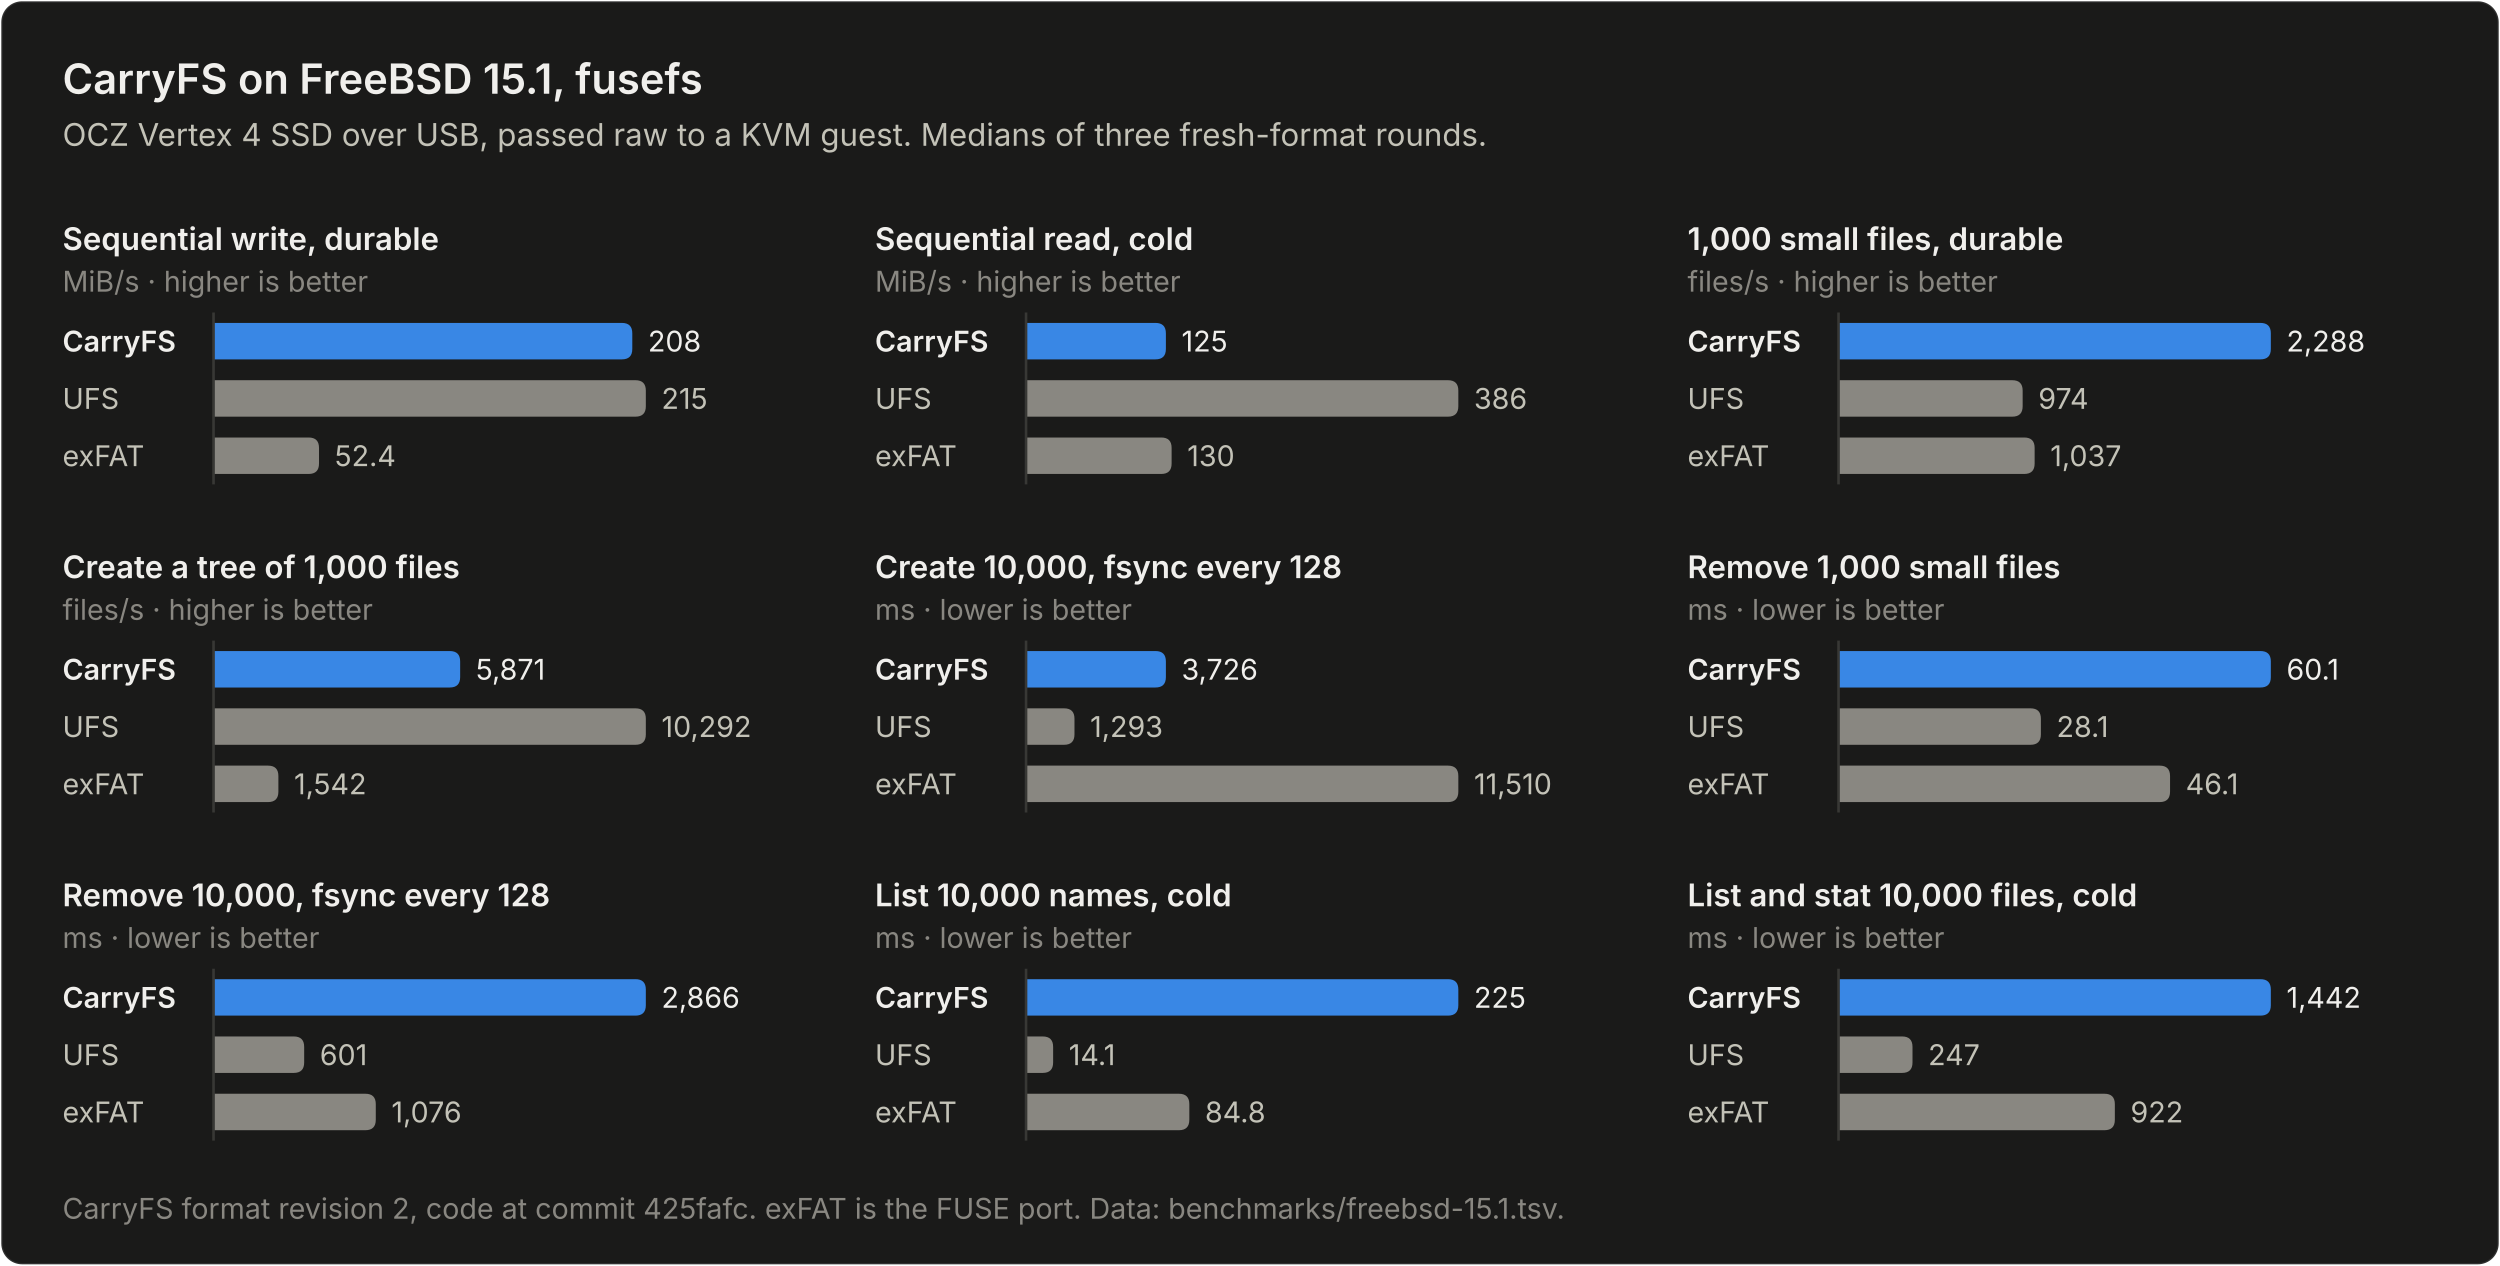
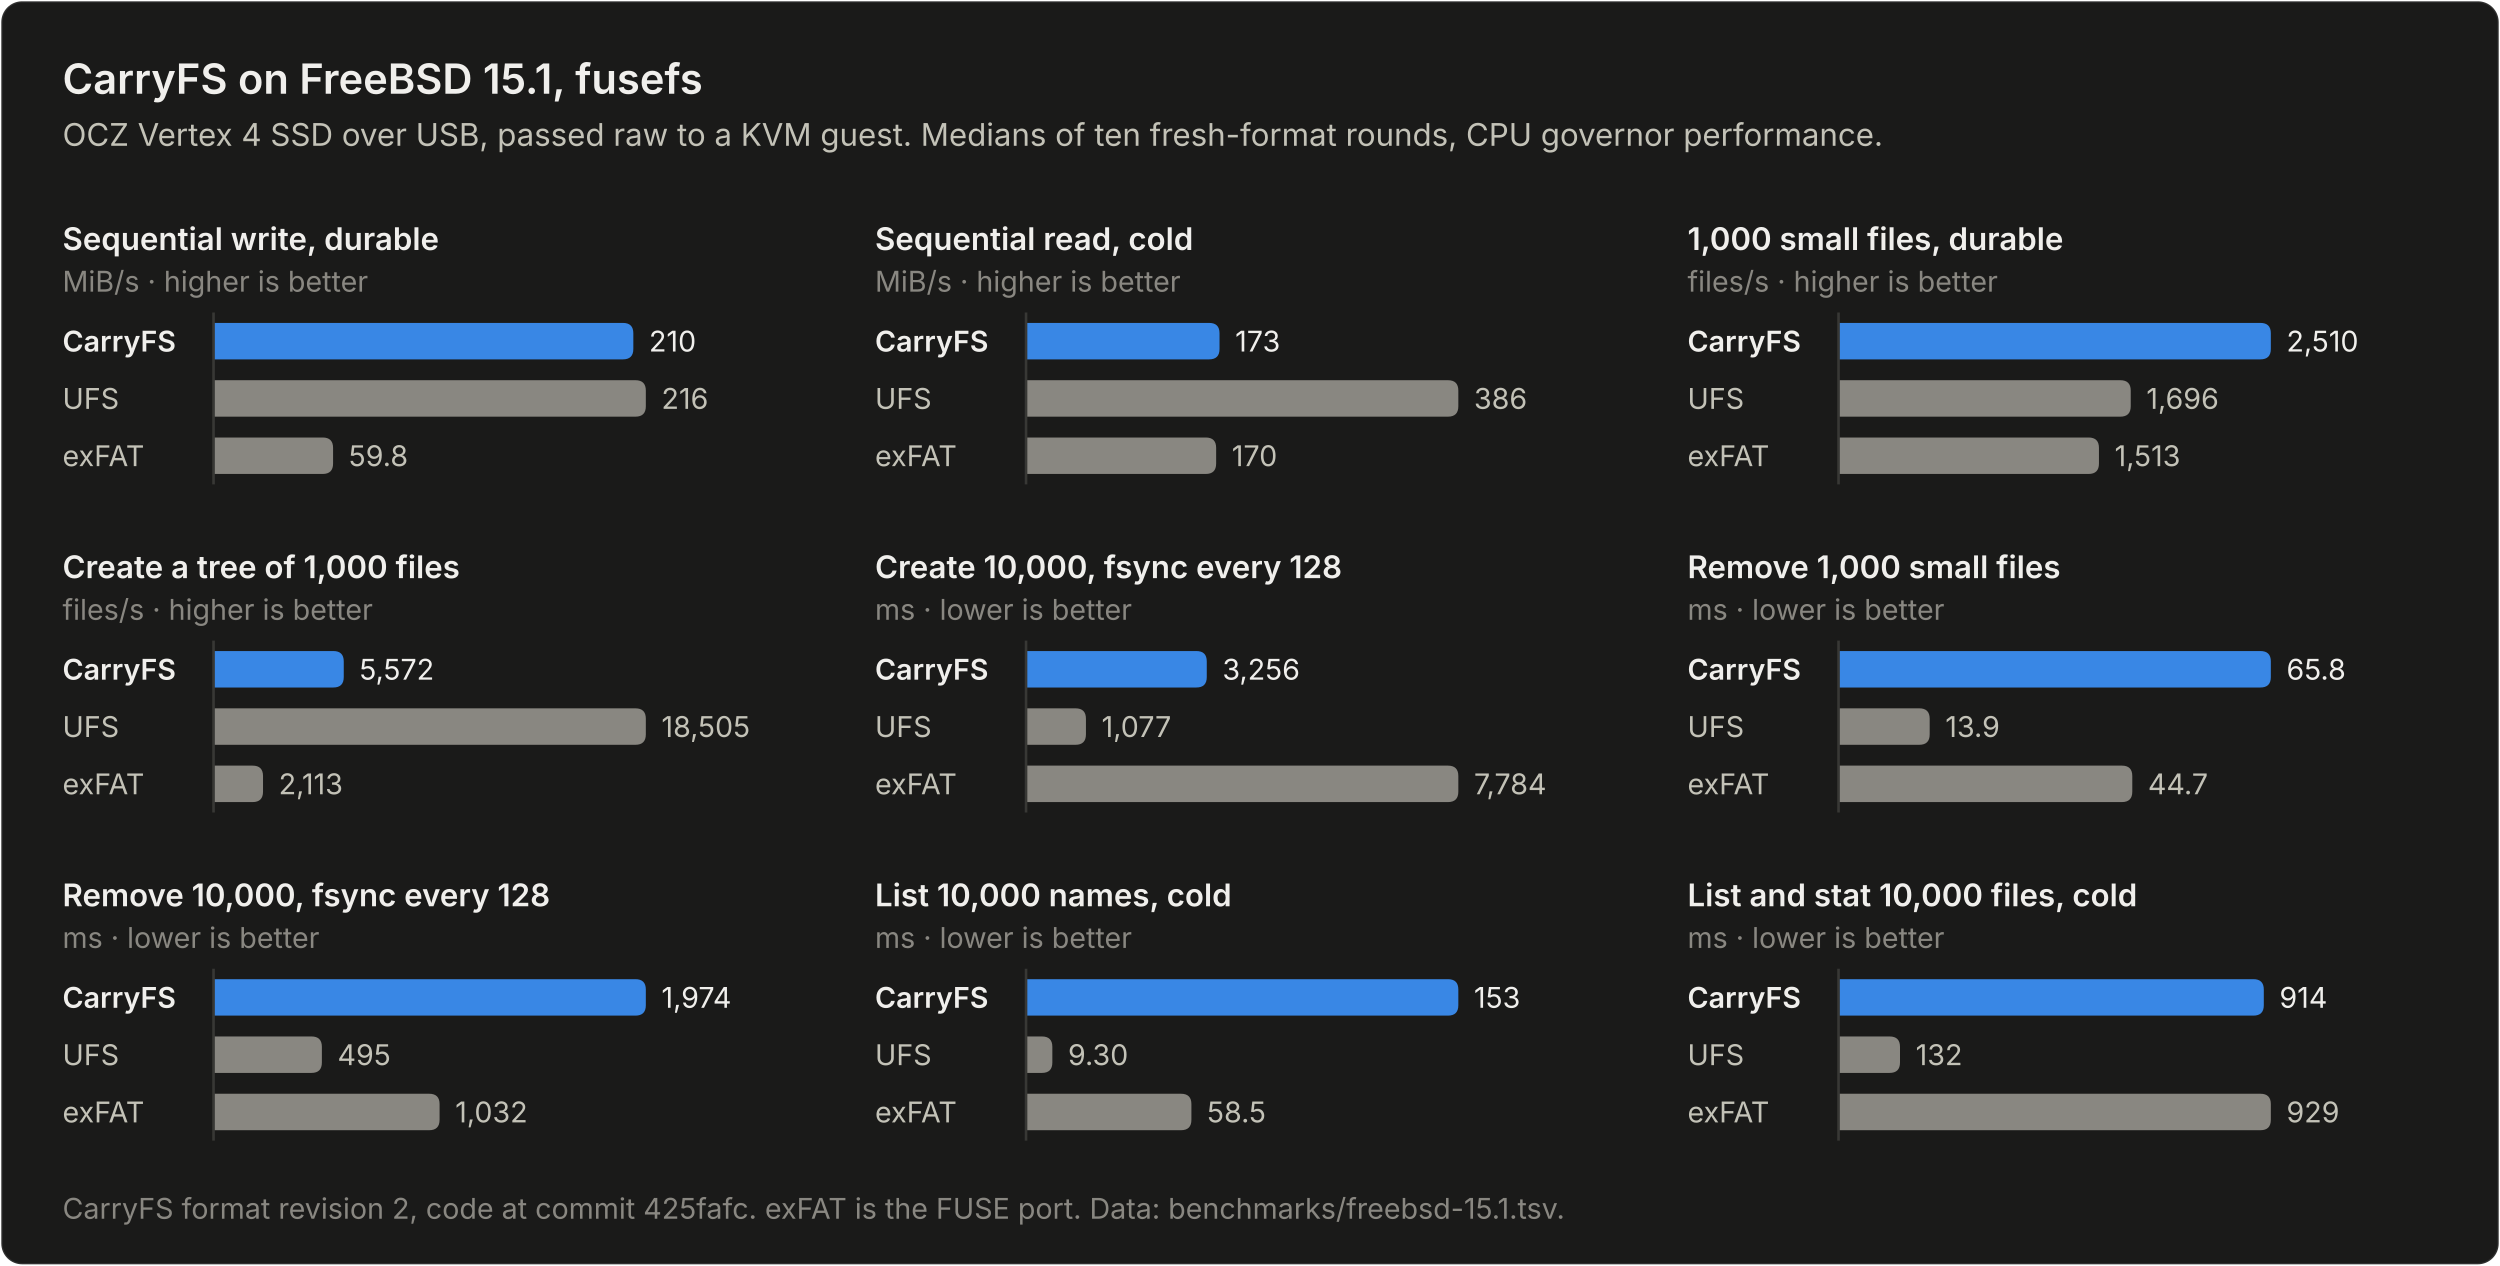
<svg xmlns="http://www.w3.org/2000/svg" viewBox="0 0 960 486" width="960" height="486" role="img" font-family="system-ui, -apple-system, 'Segoe UI', sans-serif">
  <rect x="0.5" y="0.5" width="959" height="485" rx="8" fill="#1a1a19" stroke="rgba(255,255,255,0.10)" />
  <text x="24.0" y="36.0" font-size="16" font-weight="600" text-anchor="start" fill="#f0efec">CarryFS on FreeBSD 15.1, fusefs</text>
-   <text x="24.0" y="56.0" font-size="12" font-weight="400" text-anchor="start" fill="#c3c2b7">OCZ Vertex 4 SSD over USB, passed raw to a KVM guest. Medians of three fresh-format rounds.</text>
+   <text x="24.0" y="56.0" font-size="12" font-weight="400" text-anchor="start" fill="#c3c2b7">OCZ Vertex 4 SSD over USB, passed raw to a KVM guest. Medians of ten fresh-format rounds, CPU governor performance.</text>
  <text x="24.0" y="96.0" font-size="12" font-weight="600" text-anchor="start" fill="#f0efec">Sequential write, durable</text>
  <text x="24.0" y="112.0" font-size="11" font-weight="400" text-anchor="start" fill="#898781">MiB/s · higher is better</text>
  <text x="24.0" y="135.0" font-size="11" font-weight="600" text-anchor="start" fill="#f0efec">CarryFS</text>
-   <path fill="#3987e5" d="M82.0,124.0H238.8Q242.8,124.0 242.8,128.0V134.0Q242.8,138.0 238.8,138.0H82.0Z" />
-   <text x="248.8" y="135.0" font-size="11" font-weight="400" text-anchor="start" fill="#f0efec">208</text>
+   <path fill="#3987e5" d="M82.0,124.0H239.2Q243.2,124.0 243.2,128.0V134.0Q243.2,138.0 239.2,138.0H82.0Z" />
+   <text x="249.2" y="135.0" font-size="11" font-weight="400" text-anchor="start" fill="#f0efec">210</text>
  <text x="24.0" y="157.0" font-size="11" font-weight="400" text-anchor="start" fill="#c3c2b7">UFS</text>
  <path fill="#898781" d="M82.0,146.0H244.0Q248.0,146.0 248.0,150.0V156.0Q248.0,160.0 244.0,160.0H82.0Z" />
-   <text x="254.0" y="157.0" font-size="11" font-weight="400" text-anchor="start" fill="#c3c2b7">215</text>
+   <text x="254.0" y="157.0" font-size="11" font-weight="400" text-anchor="start" fill="#c3c2b7">216</text>
  <text x="24.0" y="179.0" font-size="11" font-weight="400" text-anchor="start" fill="#c3c2b7">exFAT</text>
-   <path fill="#898781" d="M82.0,168.0H118.5Q122.5,168.0 122.5,172.0V178.0Q122.5,182.0 118.5,182.0H82.0Z" />
-   <text x="128.5" y="179.0" font-size="11" font-weight="400" text-anchor="start" fill="#c3c2b7">52.4</text>
+   <path fill="#898781" d="M82.0,168.0H123.9Q127.9,168.0 127.9,172.0V178.0Q127.9,182.0 123.9,182.0H82.0Z" />
+   <text x="133.9" y="179.0" font-size="11" font-weight="400" text-anchor="start" fill="#c3c2b7">59.8</text>
  <line x1="82.0" x2="82.0" y1="120.0" y2="186.0" stroke="#383835" />
  <text x="336.0" y="96.0" font-size="12" font-weight="600" text-anchor="start" fill="#f0efec">Sequential read, cold</text>
  <text x="336.0" y="112.0" font-size="11" font-weight="400" text-anchor="start" fill="#898781">MiB/s · higher is better</text>
  <text x="336.0" y="135.0" font-size="11" font-weight="600" text-anchor="start" fill="#f0efec">CarryFS</text>
-   <path fill="#3987e5" d="M394.0,124.0H443.7Q447.7,124.0 447.7,128.0V134.0Q447.7,138.0 443.7,138.0H394.0Z" />
-   <text x="453.7" y="135.0" font-size="11" font-weight="400" text-anchor="start" fill="#f0efec">125</text>
+   <path fill="#3987e5" d="M394.0,124.0H464.3Q468.3,124.0 468.3,128.0V134.0Q468.3,138.0 464.3,138.0H394.0Z" />
+   <text x="474.3" y="135.0" font-size="11" font-weight="400" text-anchor="start" fill="#f0efec">173</text>
  <text x="336.0" y="157.0" font-size="11" font-weight="400" text-anchor="start" fill="#c3c2b7">UFS</text>
  <path fill="#898781" d="M394.0,146.0H556.0Q560.0,146.0 560.0,150.0V156.0Q560.0,160.0 556.0,160.0H394.0Z" />
  <text x="566.0" y="157.0" font-size="11" font-weight="400" text-anchor="start" fill="#c3c2b7">386</text>
  <text x="336.0" y="179.0" font-size="11" font-weight="400" text-anchor="start" fill="#c3c2b7">exFAT</text>
-   <path fill="#898781" d="M394.0,168.0H445.9Q449.9,168.0 449.9,172.0V178.0Q449.9,182.0 445.9,182.0H394.0Z" />
-   <text x="455.9" y="179.0" font-size="11" font-weight="400" text-anchor="start" fill="#c3c2b7">130</text>
+   <path fill="#898781" d="M394.0,168.0H463.0Q467.0,168.0 467.0,172.0V178.0Q467.0,182.0 463.0,182.0H394.0Z" />
+   <text x="473.0" y="179.0" font-size="11" font-weight="400" text-anchor="start" fill="#c3c2b7">170</text>
  <line x1="394.0" x2="394.0" y1="120.0" y2="186.0" stroke="#383835" />
  <text x="648.0" y="96.0" font-size="12" font-weight="600" text-anchor="start" fill="#f0efec">1,000 small files, durable</text>
  <text x="648.0" y="112.0" font-size="11" font-weight="400" text-anchor="start" fill="#898781">files/s · higher is better</text>
  <text x="648.0" y="135.0" font-size="11" font-weight="600" text-anchor="start" fill="#f0efec">CarryFS</text>
  <path fill="#3987e5" d="M706.0,124.0H868.0Q872.0,124.0 872.0,128.0V134.0Q872.0,138.0 868.0,138.0H706.0Z" />
-   <text x="878.0" y="135.0" font-size="11" font-weight="400" text-anchor="start" fill="#f0efec">2,288</text>
+   <text x="878.0" y="135.0" font-size="11" font-weight="400" text-anchor="start" fill="#f0efec">2,510</text>
  <text x="648.0" y="157.0" font-size="11" font-weight="400" text-anchor="start" fill="#c3c2b7">UFS</text>
-   <path fill="#898781" d="M706.0,146.0H772.7Q776.7,146.0 776.7,150.0V156.0Q776.7,160.0 772.7,160.0H706.0Z" />
-   <text x="782.7" y="157.0" font-size="11" font-weight="400" text-anchor="start" fill="#c3c2b7">974</text>
+   <path fill="#898781" d="M706.0,146.0H814.2Q818.2,146.0 818.2,150.0V156.0Q818.2,160.0 814.2,160.0H706.0Z" />
+   <text x="824.2" y="157.0" font-size="11" font-weight="400" text-anchor="start" fill="#c3c2b7">1,696</text>
  <text x="648.0" y="179.0" font-size="11" font-weight="400" text-anchor="start" fill="#c3c2b7">exFAT</text>
-   <path fill="#898781" d="M706.0,168.0H777.3Q781.3,168.0 781.3,172.0V178.0Q781.3,182.0 777.3,182.0H706.0Z" />
-   <text x="787.3" y="179.0" font-size="11" font-weight="400" text-anchor="start" fill="#c3c2b7">1,037</text>
+   <path fill="#898781" d="M706.0,168.0H802.0Q806.0,168.0 806.0,172.0V178.0Q806.0,182.0 802.0,182.0H706.0Z" />
+   <text x="812.0" y="179.0" font-size="11" font-weight="400" text-anchor="start" fill="#c3c2b7">1,513</text>
  <line x1="706.0" x2="706.0" y1="120.0" y2="186.0" stroke="#383835" />
  <text x="24.0" y="222.0" font-size="12" font-weight="600" text-anchor="start" fill="#f0efec">Create a tree of 1,000 files</text>
  <text x="24.0" y="238.0" font-size="11" font-weight="400" text-anchor="start" fill="#898781">files/s · higher is better</text>
  <text x="24.0" y="261.0" font-size="11" font-weight="600" text-anchor="start" fill="#f0efec">CarryFS</text>
-   <path fill="#3987e5" d="M82.0,250.0H172.7Q176.7,250.0 176.7,254.0V260.0Q176.7,264.0 172.7,264.0H82.0Z" />
-   <text x="182.7" y="261.0" font-size="11" font-weight="400" text-anchor="start" fill="#f0efec">5,871</text>
+   <path fill="#3987e5" d="M82.0,250.0H128.0Q132.0,250.0 132.0,254.0V260.0Q132.0,264.0 128.0,264.0H82.0Z" />
+   <text x="138.0" y="261.0" font-size="11" font-weight="400" text-anchor="start" fill="#f0efec">5,572</text>
  <text x="24.0" y="283.0" font-size="11" font-weight="400" text-anchor="start" fill="#c3c2b7">UFS</text>
  <path fill="#898781" d="M82.0,272.0H244.0Q248.0,272.0 248.0,276.0V282.0Q248.0,286.0 244.0,286.0H82.0Z" />
-   <text x="254.0" y="283.0" font-size="11" font-weight="400" text-anchor="start" fill="#c3c2b7">10,292</text>
+   <text x="254.0" y="283.0" font-size="11" font-weight="400" text-anchor="start" fill="#c3c2b7">18,505</text>
  <text x="24.0" y="305.0" font-size="11" font-weight="400" text-anchor="start" fill="#c3c2b7">exFAT</text>
-   <path fill="#898781" d="M82.0,294.0H102.9Q106.9,294.0 106.9,298.0V304.0Q106.9,308.0 102.9,308.0H82.0Z" />
-   <text x="112.9" y="305.0" font-size="11" font-weight="400" text-anchor="start" fill="#c3c2b7">1,542</text>
+   <path fill="#898781" d="M82.0,294.0H97.0Q101.0,294.0 101.0,298.0V304.0Q101.0,308.0 97.0,308.0H82.0Z" />
+   <text x="107.0" y="305.0" font-size="11" font-weight="400" text-anchor="start" fill="#c3c2b7">2,113</text>
  <line x1="82.0" x2="82.0" y1="246.0" y2="312.0" stroke="#383835" />
  <text x="336.0" y="222.0" font-size="12" font-weight="600" text-anchor="start" fill="#f0efec">Create 10,000, fsync every 128</text>
  <text x="336.0" y="238.0" font-size="11" font-weight="400" text-anchor="start" fill="#898781">ms · lower is better</text>
  <text x="336.0" y="261.0" font-size="11" font-weight="600" text-anchor="start" fill="#f0efec">CarryFS</text>
-   <path fill="#3987e5" d="M394.0,250.0H443.7Q447.7,250.0 447.7,254.0V260.0Q447.7,264.0 443.7,264.0H394.0Z" />
-   <text x="453.7" y="261.0" font-size="11" font-weight="400" text-anchor="start" fill="#f0efec">3,726</text>
+   <path fill="#3987e5" d="M394.0,250.0H459.4Q463.4,250.0 463.4,254.0V260.0Q463.4,264.0 459.4,264.0H394.0Z" />
+   <text x="469.4" y="261.0" font-size="11" font-weight="400" text-anchor="start" fill="#f0efec">3,256</text>
  <text x="336.0" y="283.0" font-size="11" font-weight="400" text-anchor="start" fill="#c3c2b7">UFS</text>
-   <path fill="#898781" d="M394.0,272.0H408.6Q412.6,272.0 412.6,276.0V282.0Q412.6,286.0 408.6,286.0H394.0Z" />
-   <text x="418.6" y="283.0" font-size="11" font-weight="400" text-anchor="start" fill="#c3c2b7">1,293</text>
+   <path fill="#898781" d="M394.0,272.0H413.0Q417.0,272.0 417.0,276.0V282.0Q417.0,286.0 413.0,286.0H394.0Z" />
+   <text x="423.0" y="283.0" font-size="11" font-weight="400" text-anchor="start" fill="#c3c2b7">1,077</text>
  <text x="336.0" y="305.0" font-size="11" font-weight="400" text-anchor="start" fill="#c3c2b7">exFAT</text>
  <path fill="#898781" d="M394.0,294.0H556.0Q560.0,294.0 560.0,298.0V304.0Q560.0,308.0 556.0,308.0H394.0Z" />
-   <text x="566.0" y="305.0" font-size="11" font-weight="400" text-anchor="start" fill="#c3c2b7">11,510</text>
+   <text x="566.0" y="305.0" font-size="11" font-weight="400" text-anchor="start" fill="#c3c2b7">7,784</text>
  <line x1="394.0" x2="394.0" y1="246.0" y2="312.0" stroke="#383835" />
  <text x="648.0" y="222.0" font-size="12" font-weight="600" text-anchor="start" fill="#f0efec">Remove 1,000 small files</text>
  <text x="648.0" y="238.0" font-size="11" font-weight="400" text-anchor="start" fill="#898781">ms · lower is better</text>
  <text x="648.0" y="261.0" font-size="11" font-weight="600" text-anchor="start" fill="#f0efec">CarryFS</text>
  <path fill="#3987e5" d="M706.0,250.0H868.0Q872.0,250.0 872.0,254.0V260.0Q872.0,264.0 868.0,264.0H706.0Z" />
-   <text x="878.0" y="261.0" font-size="11" font-weight="400" text-anchor="start" fill="#f0efec">60.1</text>
+   <text x="878.0" y="261.0" font-size="11" font-weight="400" text-anchor="start" fill="#f0efec">65.8</text>
  <text x="648.0" y="283.0" font-size="11" font-weight="400" text-anchor="start" fill="#c3c2b7">UFS</text>
-   <path fill="#898781" d="M706.0,272.0H779.7Q783.7,272.0 783.7,276.0V282.0Q783.7,286.0 779.7,286.0H706.0Z" />
-   <text x="789.7" y="283.0" font-size="11" font-weight="400" text-anchor="start" fill="#c3c2b7">28.1</text>
+   <path fill="#898781" d="M706.0,272.0H737.0Q741.0,272.0 741.0,276.0V282.0Q741.0,286.0 737.0,286.0H706.0Z" />
+   <text x="747.0" y="283.0" font-size="11" font-weight="400" text-anchor="start" fill="#c3c2b7">13.9</text>
  <text x="648.0" y="305.0" font-size="11" font-weight="400" text-anchor="start" fill="#c3c2b7">exFAT</text>
-   <path fill="#898781" d="M706.0,294.0H829.3Q833.3,294.0 833.3,298.0V304.0Q833.3,308.0 829.3,308.0H706.0Z" />
-   <text x="839.3" y="305.0" font-size="11" font-weight="400" text-anchor="start" fill="#c3c2b7">46.1</text>
+   <path fill="#898781" d="M706.0,294.0H814.8Q818.8,294.0 818.8,298.0V304.0Q818.8,308.0 814.8,308.0H706.0Z" />
+   <text x="824.8" y="305.0" font-size="11" font-weight="400" text-anchor="start" fill="#c3c2b7">44.7</text>
  <line x1="706.0" x2="706.0" y1="246.0" y2="312.0" stroke="#383835" />
  <text x="24.0" y="348.0" font-size="12" font-weight="600" text-anchor="start" fill="#f0efec">Remove 10,000, fsync every 128</text>
  <text x="24.0" y="364.0" font-size="11" font-weight="400" text-anchor="start" fill="#898781">ms · lower is better</text>
  <text x="24.0" y="387.0" font-size="11" font-weight="600" text-anchor="start" fill="#f0efec">CarryFS</text>
  <path fill="#3987e5" d="M82.0,376.0H244.0Q248.0,376.0 248.0,380.0V386.0Q248.0,390.0 244.0,390.0H82.0Z" />
-   <text x="254.0" y="387.0" font-size="11" font-weight="400" text-anchor="start" fill="#f0efec">2,866</text>
+   <text x="254.0" y="387.0" font-size="11" font-weight="400" text-anchor="start" fill="#f0efec">1,974</text>
  <text x="24.0" y="409.0" font-size="11" font-weight="400" text-anchor="start" fill="#c3c2b7">UFS</text>
-   <path fill="#898781" d="M82.0,398.0H112.8Q116.8,398.0 116.8,402.0V408.0Q116.8,412.0 112.8,412.0H82.0Z" />
-   <text x="122.8" y="409.0" font-size="11" font-weight="400" text-anchor="start" fill="#c3c2b7">601</text>
+   <path fill="#898781" d="M82.0,398.0H119.6Q123.6,398.0 123.6,402.0V408.0Q123.6,412.0 119.6,412.0H82.0Z" />
+   <text x="129.6" y="409.0" font-size="11" font-weight="400" text-anchor="start" fill="#c3c2b7">495</text>
  <text x="24.0" y="431.0" font-size="11" font-weight="400" text-anchor="start" fill="#c3c2b7">exFAT</text>
-   <path fill="#898781" d="M82.0,420.0H140.3Q144.3,420.0 144.3,424.0V430.0Q144.3,434.0 140.3,434.0H82.0Z" />
-   <text x="150.3" y="431.0" font-size="11" font-weight="400" text-anchor="start" fill="#c3c2b7">1,076</text>
+   <path fill="#898781" d="M82.0,420.0H164.8Q168.8,420.0 168.8,424.0V430.0Q168.8,434.0 164.8,434.0H82.0Z" />
+   <text x="174.8" y="431.0" font-size="11" font-weight="400" text-anchor="start" fill="#c3c2b7">1,032</text>
  <line x1="82.0" x2="82.0" y1="372.0" y2="438.0" stroke="#383835" />
  <text x="336.0" y="348.0" font-size="12" font-weight="600" text-anchor="start" fill="#f0efec">List 10,000 names, cold</text>
  <text x="336.0" y="364.0" font-size="11" font-weight="400" text-anchor="start" fill="#898781">ms · lower is better</text>
  <text x="336.0" y="387.0" font-size="11" font-weight="600" text-anchor="start" fill="#f0efec">CarryFS</text>
  <path fill="#3987e5" d="M394.0,376.0H556.0Q560.0,376.0 560.0,380.0V386.0Q560.0,390.0 556.0,390.0H394.0Z" />
-   <text x="566.0" y="387.0" font-size="11" font-weight="400" text-anchor="start" fill="#f0efec">225</text>
+   <text x="566.0" y="387.0" font-size="11" font-weight="400" text-anchor="start" fill="#f0efec">153</text>
  <text x="336.0" y="409.0" font-size="11" font-weight="400" text-anchor="start" fill="#c3c2b7">UFS</text>
-   <path fill="#898781" d="M394.0,398.0H400.4Q404.4,398.0 404.4,402.0V408.0Q404.4,412.0 400.4,412.0H394.0Z" />
-   <text x="410.4" y="409.0" font-size="11" font-weight="400" text-anchor="start" fill="#c3c2b7">14.1</text>
+   <path fill="#898781" d="M394.0,398.0H400.1Q404.1,398.0 404.1,402.0V408.0Q404.1,412.0 400.1,412.0H394.0Z" />
+   <text x="410.1" y="409.0" font-size="11" font-weight="400" text-anchor="start" fill="#c3c2b7">9.30</text>
  <text x="336.0" y="431.0" font-size="11" font-weight="400" text-anchor="start" fill="#c3c2b7">exFAT</text>
-   <path fill="#898781" d="M394.0,420.0H452.7Q456.7,420.0 456.7,424.0V430.0Q456.7,434.0 452.7,434.0H394.0Z" />
-   <text x="462.7" y="431.0" font-size="11" font-weight="400" text-anchor="start" fill="#c3c2b7">84.8</text>
+   <path fill="#898781" d="M394.0,420.0H453.5Q457.5,420.0 457.5,424.0V430.0Q457.5,434.0 453.5,434.0H394.0Z" />
+   <text x="463.5" y="431.0" font-size="11" font-weight="400" text-anchor="start" fill="#c3c2b7">58.5</text>
  <line x1="394.0" x2="394.0" y1="372.0" y2="438.0" stroke="#383835" />
  <text x="648.0" y="348.0" font-size="12" font-weight="600" text-anchor="start" fill="#f0efec">List and stat 10,000 files, cold</text>
  <text x="648.0" y="364.0" font-size="11" font-weight="400" text-anchor="start" fill="#898781">ms · lower is better</text>
  <text x="648.0" y="387.0" font-size="11" font-weight="600" text-anchor="start" fill="#f0efec">CarryFS</text>
-   <path fill="#3987e5" d="M706.0,376.0H868.0Q872.0,376.0 872.0,380.0V386.0Q872.0,390.0 868.0,390.0H706.0Z" />
-   <text x="878.0" y="387.0" font-size="11" font-weight="400" text-anchor="start" fill="#f0efec">1,442</text>
+   <path fill="#3987e5" d="M706.0,376.0H865.3Q869.3,376.0 869.3,380.0V386.0Q869.3,390.0 865.3,390.0H706.0Z" />
+   <text x="875.3" y="387.0" font-size="11" font-weight="400" text-anchor="start" fill="#f0efec">914</text>
  <text x="648.0" y="409.0" font-size="11" font-weight="400" text-anchor="start" fill="#c3c2b7">UFS</text>
-   <path fill="#898781" d="M706.0,398.0H730.4Q734.4,398.0 734.4,402.0V408.0Q734.4,412.0 730.4,412.0H706.0Z" />
-   <text x="740.4" y="409.0" font-size="11" font-weight="400" text-anchor="start" fill="#c3c2b7">247</text>
+   <path fill="#898781" d="M706.0,398.0H725.6Q729.6,398.0 729.6,402.0V408.0Q729.6,412.0 725.6,412.0H706.0Z" />
+   <text x="735.6" y="409.0" font-size="11" font-weight="400" text-anchor="start" fill="#c3c2b7">132</text>
  <text x="648.0" y="431.0" font-size="11" font-weight="400" text-anchor="start" fill="#c3c2b7">exFAT</text>
-   <path fill="#898781" d="M706.0,420.0H808.1Q812.1,420.0 812.1,424.0V430.0Q812.1,434.0 808.1,434.0H706.0Z" />
-   <text x="818.1" y="431.0" font-size="11" font-weight="400" text-anchor="start" fill="#c3c2b7">922</text>
+   <path fill="#898781" d="M706.0,420.0H868.0Q872.0,420.0 872.0,424.0V430.0Q872.0,434.0 868.0,434.0H706.0Z" />
+   <text x="878.0" y="431.0" font-size="11" font-weight="400" text-anchor="start" fill="#c3c2b7">929</text>
  <line x1="706.0" x2="706.0" y1="372.0" y2="438.0" stroke="#383835" />
  <text x="24.0" y="468.0" font-size="11" font-weight="400" text-anchor="start" fill="#898781">CarryFS format revision 2, code at commit 425fafc. exFAT is the FUSE port. Data: benchmarks/freebsd-15.1.tsv.</text>
</svg>
